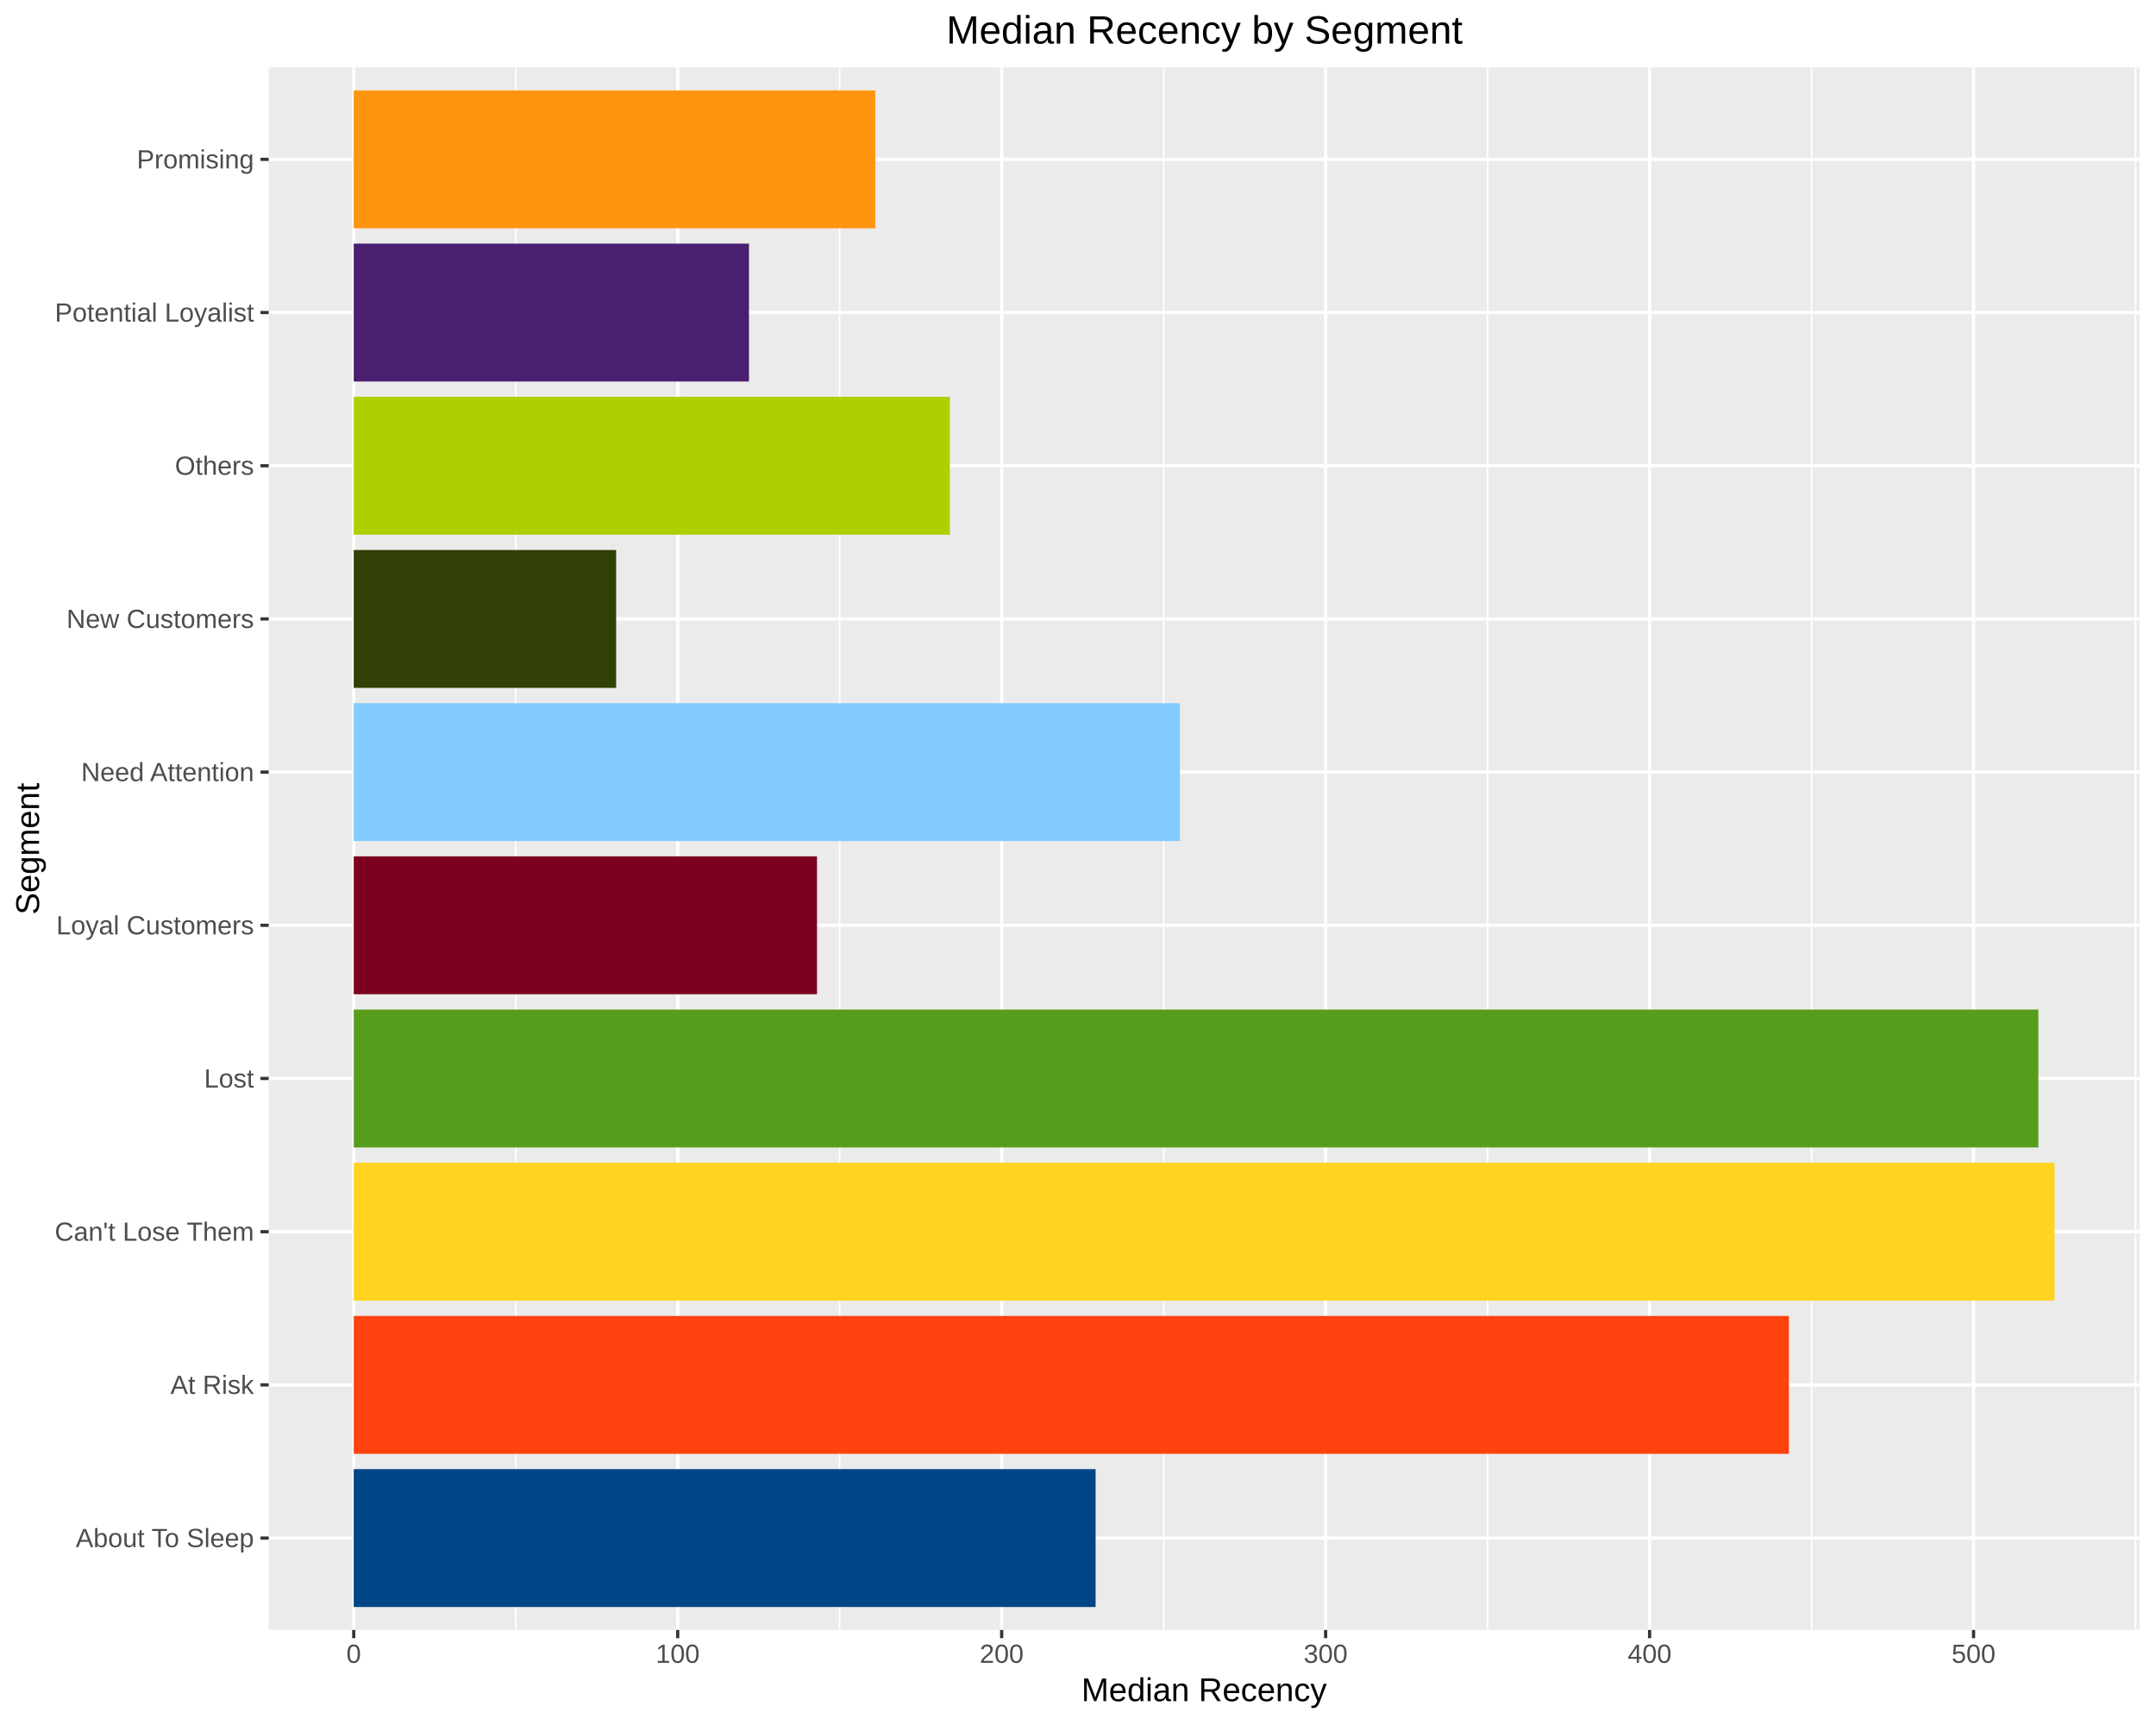
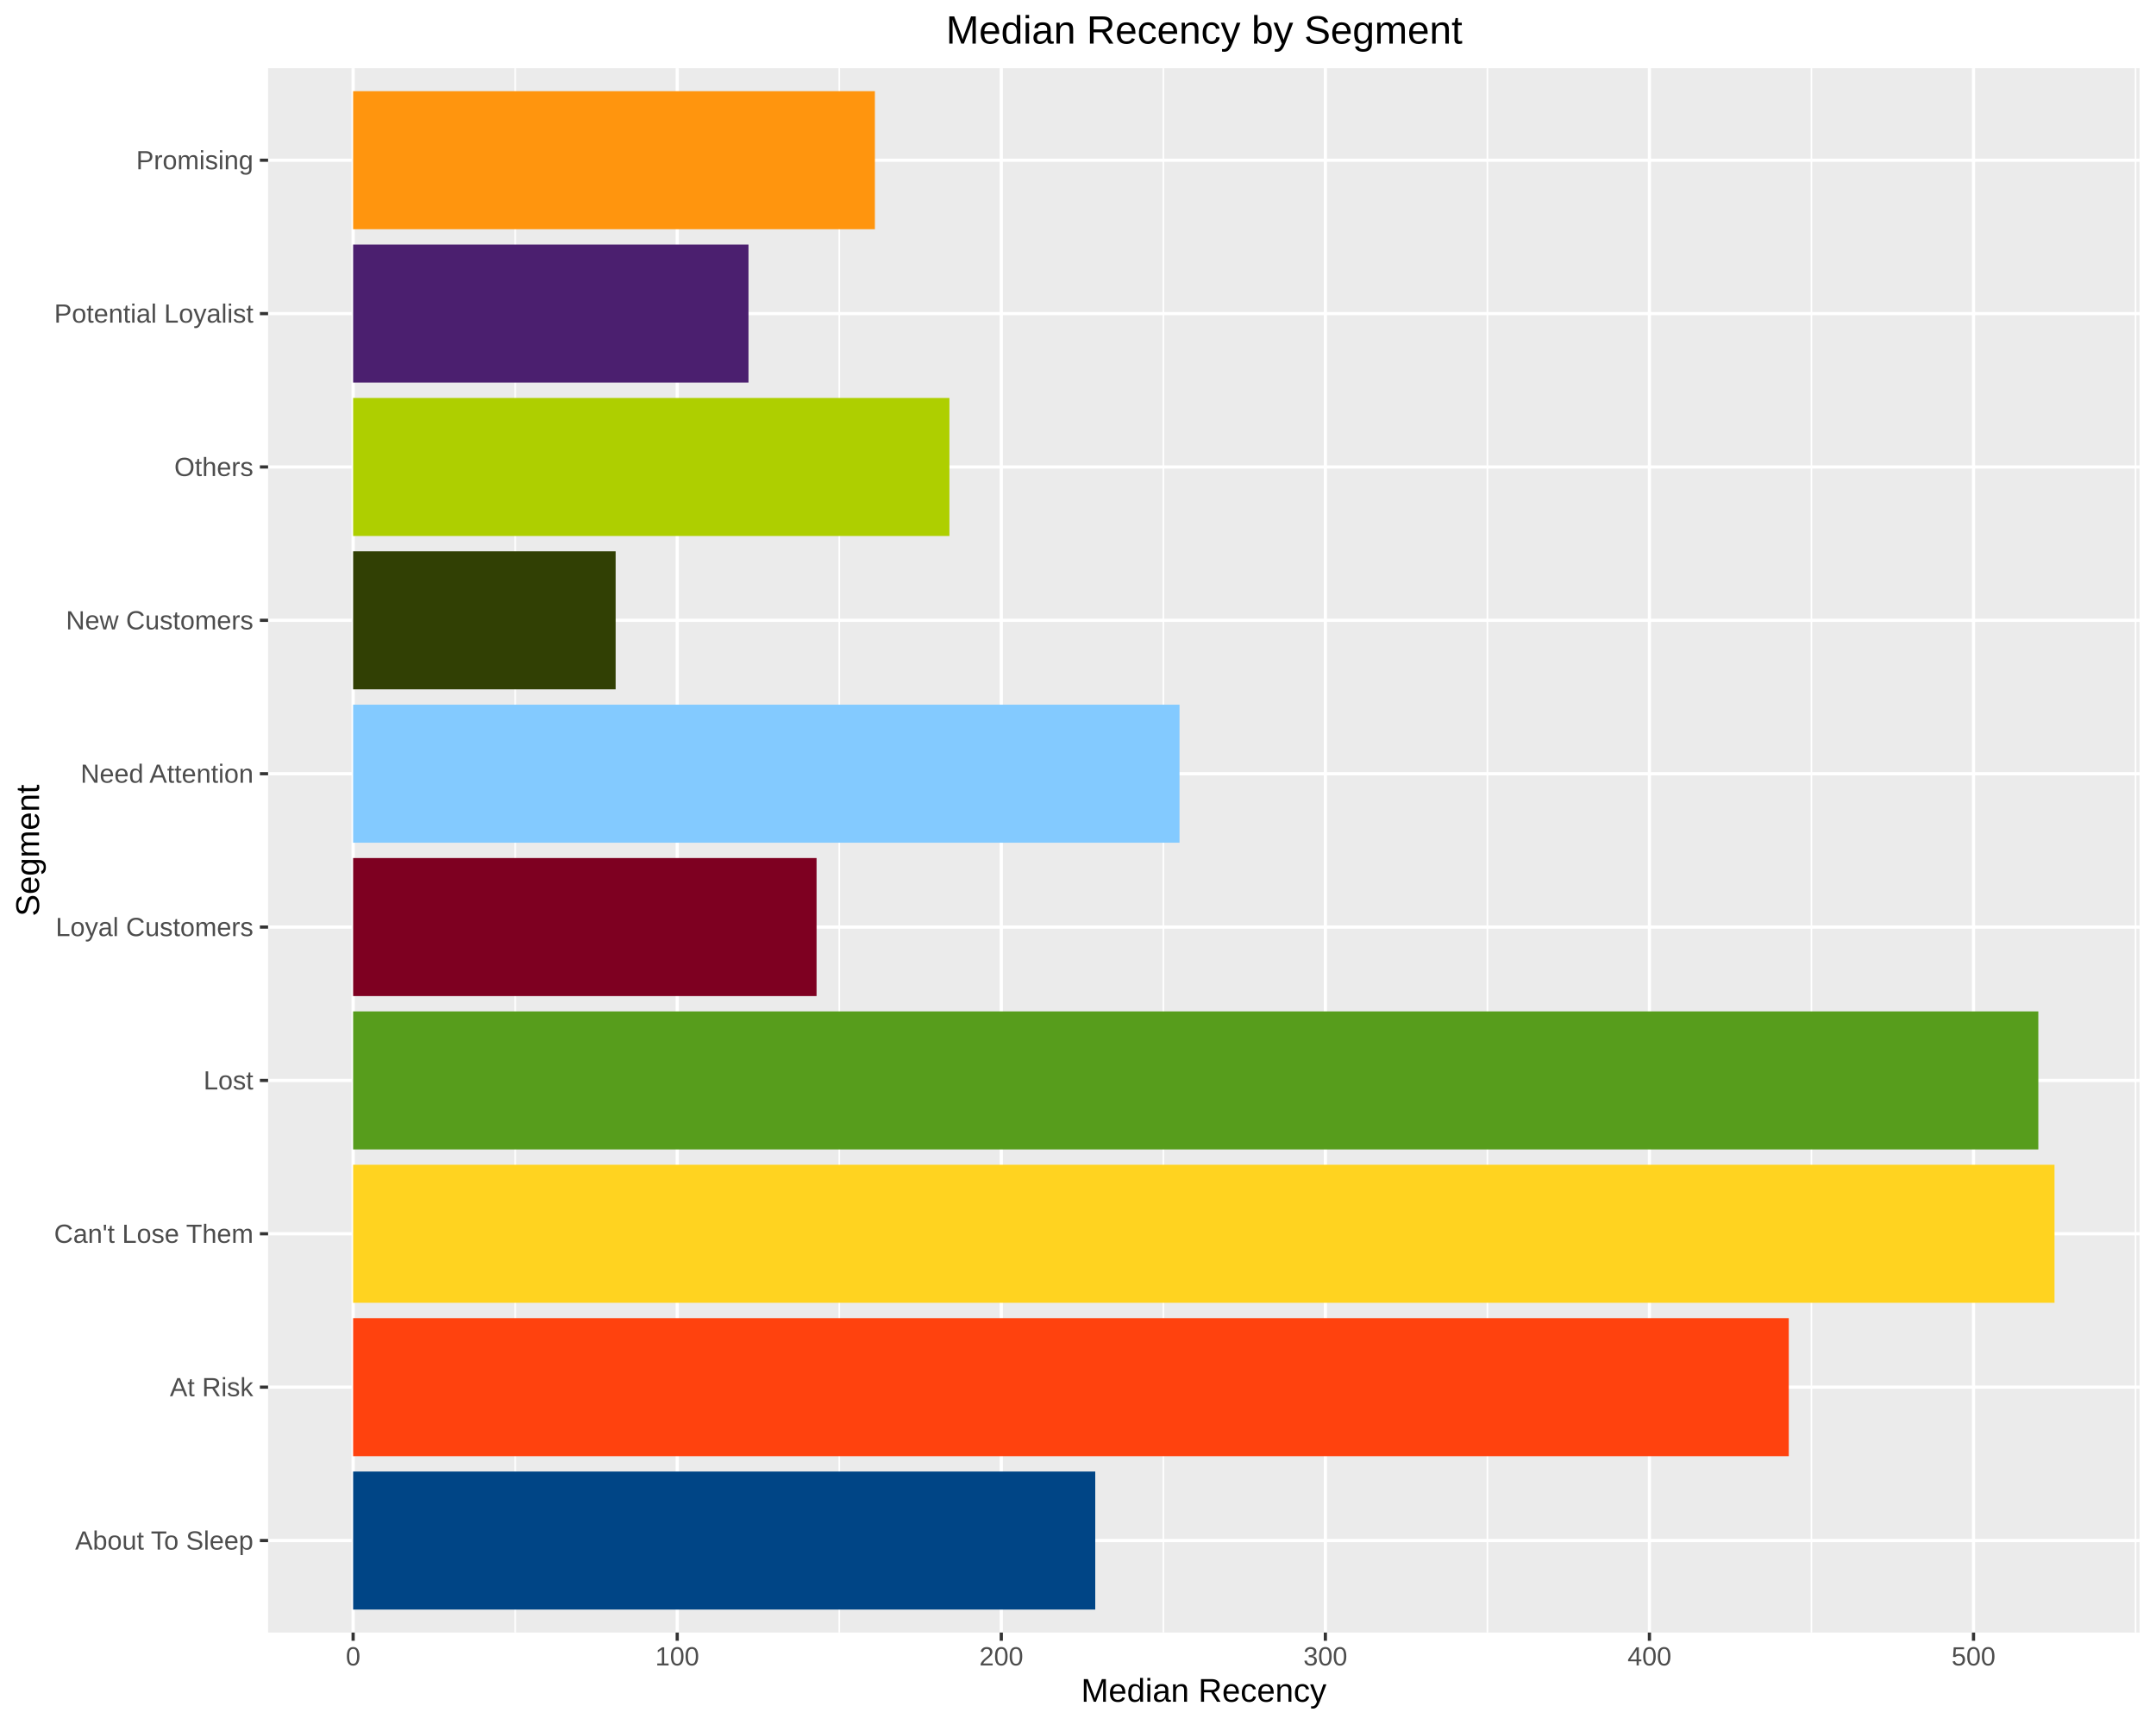
<svg xmlns="http://www.w3.org/2000/svg" viewBox="0 0 720.00 576.00">
  <defs>
    <style type="text/css">
    line, polyline, polygon, path, rect, circle {
      fill: none;
      stroke: #000000;
      stroke-linecap: round;
      stroke-linejoin: round;
      stroke-miterlimit: 10.00;
    }
  </style>
  </defs>
  <rect width="100%" height="100%" style="stroke: none; fill: #FFFFFF;" />
  <rect x="0.00" y="0.00" width="720.00" height="576.00" style="stroke-width: 1.07; stroke: #FFFFFF; fill: #FFFFFF;" />
  <defs>
-     <clipPath id="cpODkuNzN8NzE0LjUyfDU0NC4yN3wyMi41Mg==">
-       <rect x="89.73" y="22.52" width="624.79" height="521.75" />
+     <clipPath id="cpODkuNTN8NzE0LjUyfDU0NS4xM3wyMi43Nw==">
+       <rect x="89.53" y="22.77" width="624.99" height="522.36" />
    </clipPath>
  </defs>
-   <rect x="89.73" y="22.52" width="624.79" height="521.75" style="stroke-width: 1.07; stroke: none; fill: #EBEBEB;" clip-path="url(#cpODkuNzN8NzE0LjUyfDU0NC4yN3wyMi41Mg==)" />
-   <polyline points="172.22,544.27 172.22,22.52 " style="stroke-width: 0.53; stroke: #FFFFFF; stroke-linecap: butt;" clip-path="url(#cpODkuNzN8NzE0LjUyfDU0NC4yN3wyMi41Mg==)" />
-   <polyline points="280.41,544.27 280.41,22.52 " style="stroke-width: 0.53; stroke: #FFFFFF; stroke-linecap: butt;" clip-path="url(#cpODkuNzN8NzE0LjUyfDU0NC4yN3wyMi41Mg==)" />
-   <polyline points="388.60,544.27 388.60,22.52 " style="stroke-width: 0.53; stroke: #FFFFFF; stroke-linecap: butt;" clip-path="url(#cpODkuNzN8NzE0LjUyfDU0NC4yN3wyMi41Mg==)" />
-   <polyline points="496.79,544.27 496.79,22.52 " style="stroke-width: 0.53; stroke: #FFFFFF; stroke-linecap: butt;" clip-path="url(#cpODkuNzN8NzE0LjUyfDU0NC4yN3wyMi41Mg==)" />
-   <polyline points="604.98,544.27 604.98,22.52 " style="stroke-width: 0.53; stroke: #FFFFFF; stroke-linecap: butt;" clip-path="url(#cpODkuNzN8NzE0LjUyfDU0NC4yN3wyMi41Mg==)" />
-   <polyline points="713.17,544.27 713.17,22.52 " style="stroke-width: 0.53; stroke: #FFFFFF; stroke-linecap: butt;" clip-path="url(#cpODkuNzN8NzE0LjUyfDU0NC4yN3wyMi41Mg==)" />
-   <polyline points="89.73,513.58 714.52,513.58 " style="stroke-width: 1.07; stroke: #FFFFFF; stroke-linecap: butt;" clip-path="url(#cpODkuNzN8NzE0LjUyfDU0NC4yN3wyMi41Mg==)" />
-   <polyline points="89.73,462.43 714.52,462.43 " style="stroke-width: 1.07; stroke: #FFFFFF; stroke-linecap: butt;" clip-path="url(#cpODkuNzN8NzE0LjUyfDU0NC4yN3wyMi41Mg==)" />
-   <polyline points="89.73,411.28 714.52,411.28 " style="stroke-width: 1.07; stroke: #FFFFFF; stroke-linecap: butt;" clip-path="url(#cpODkuNzN8NzE0LjUyfDU0NC4yN3wyMi41Mg==)" />
-   <polyline points="89.73,360.12 714.52,360.12 " style="stroke-width: 1.07; stroke: #FFFFFF; stroke-linecap: butt;" clip-path="url(#cpODkuNzN8NzE0LjUyfDU0NC4yN3wyMi41Mg==)" />
-   <polyline points="89.73,308.97 714.52,308.97 " style="stroke-width: 1.07; stroke: #FFFFFF; stroke-linecap: butt;" clip-path="url(#cpODkuNzN8NzE0LjUyfDU0NC4yN3wyMi41Mg==)" />
-   <polyline points="89.73,257.82 714.52,257.82 " style="stroke-width: 1.07; stroke: #FFFFFF; stroke-linecap: butt;" clip-path="url(#cpODkuNzN8NzE0LjUyfDU0NC4yN3wyMi41Mg==)" />
-   <polyline points="89.73,206.67 714.52,206.67 " style="stroke-width: 1.07; stroke: #FFFFFF; stroke-linecap: butt;" clip-path="url(#cpODkuNzN8NzE0LjUyfDU0NC4yN3wyMi41Mg==)" />
-   <polyline points="89.73,155.52 714.52,155.52 " style="stroke-width: 1.07; stroke: #FFFFFF; stroke-linecap: butt;" clip-path="url(#cpODkuNzN8NzE0LjUyfDU0NC4yN3wyMi41Mg==)" />
-   <polyline points="89.73,104.36 714.52,104.36 " style="stroke-width: 1.07; stroke: #FFFFFF; stroke-linecap: butt;" clip-path="url(#cpODkuNzN8NzE0LjUyfDU0NC4yN3wyMi41Mg==)" />
-   <polyline points="89.73,53.21 714.52,53.21 " style="stroke-width: 1.07; stroke: #FFFFFF; stroke-linecap: butt;" clip-path="url(#cpODkuNzN8NzE0LjUyfDU0NC4yN3wyMi41Mg==)" />
-   <polyline points="118.13,544.27 118.13,22.52 " style="stroke-width: 1.07; stroke: #FFFFFF; stroke-linecap: butt;" clip-path="url(#cpODkuNzN8NzE0LjUyfDU0NC4yN3wyMi41Mg==)" />
-   <polyline points="226.32,544.27 226.32,22.52 " style="stroke-width: 1.07; stroke: #FFFFFF; stroke-linecap: butt;" clip-path="url(#cpODkuNzN8NzE0LjUyfDU0NC4yN3wyMi41Mg==)" />
-   <polyline points="334.51,544.27 334.51,22.52 " style="stroke-width: 1.07; stroke: #FFFFFF; stroke-linecap: butt;" clip-path="url(#cpODkuNzN8NzE0LjUyfDU0NC4yN3wyMi41Mg==)" />
-   <polyline points="442.70,544.27 442.70,22.52 " style="stroke-width: 1.07; stroke: #FFFFFF; stroke-linecap: butt;" clip-path="url(#cpODkuNzN8NzE0LjUyfDU0NC4yN3wyMi41Mg==)" />
-   <polyline points="550.88,544.27 550.88,22.52 " style="stroke-width: 1.07; stroke: #FFFFFF; stroke-linecap: butt;" clip-path="url(#cpODkuNzN8NzE0LjUyfDU0NC4yN3wyMi41Mg==)" />
-   <polyline points="659.07,544.27 659.07,22.52 " style="stroke-width: 1.07; stroke: #FFFFFF; stroke-linecap: butt;" clip-path="url(#cpODkuNzN8NzE0LjUyfDU0NC4yN3wyMi41Mg==)" />
-   <rect x="118.13" y="490.56" width="247.75" height="46.04" style="stroke-width: 1.07; stroke: none; stroke-linecap: butt; fill: #004586;" clip-path="url(#cpODkuNzN8NzE0LjUyfDU0NC4yN3wyMi41Mg==)" />
-   <rect x="118.13" y="439.41" width="479.28" height="46.04" style="stroke-width: 1.07; stroke: none; stroke-linecap: butt; fill: #FF420E;" clip-path="url(#cpODkuNzN8NzE0LjUyfDU0NC4yN3wyMi41Mg==)" />
-   <rect x="118.13" y="388.26" width="567.99" height="46.04" style="stroke-width: 1.07; stroke: none; stroke-linecap: butt; fill: #FFD320;" clip-path="url(#cpODkuNzN8NzE0LjUyfDU0NC4yN3wyMi41Mg==)" />
-   <rect x="118.13" y="337.11" width="562.58" height="46.04" style="stroke-width: 1.07; stroke: none; stroke-linecap: butt; fill: #579D1C;" clip-path="url(#cpODkuNzN8NzE0LjUyfDU0NC4yN3wyMi41Mg==)" />
-   <rect x="118.13" y="285.95" width="154.71" height="46.04" style="stroke-width: 1.07; stroke: none; stroke-linecap: butt; fill: #7E0021;" clip-path="url(#cpODkuNzN8NzE0LjUyfDU0NC4yN3wyMi41Mg==)" />
-   <rect x="118.13" y="234.80" width="275.88" height="46.04" style="stroke-width: 1.07; stroke: none; stroke-linecap: butt; fill: #83CAFF;" clip-path="url(#cpODkuNzN8NzE0LjUyfDU0NC4yN3wyMi41Mg==)" />
-   <rect x="118.13" y="183.65" width="87.63" height="46.04" style="stroke-width: 1.07; stroke: none; stroke-linecap: butt; fill: #314004;" clip-path="url(#cpODkuNzN8NzE0LjUyfDU0NC4yN3wyMi41Mg==)" />
-   <rect x="118.13" y="132.50" width="199.07" height="46.04" style="stroke-width: 1.07; stroke: none; stroke-linecap: butt; fill: #AECF00;" clip-path="url(#cpODkuNzN8NzE0LjUyfDU0NC4yN3wyMi41Mg==)" />
-   <rect x="118.13" y="81.35" width="131.99" height="46.04" style="stroke-width: 1.07; stroke: none; stroke-linecap: butt; fill: #4B1F6F;" clip-path="url(#cpODkuNzN8NzE0LjUyfDU0NC4yN3wyMi41Mg==)" />
-   <rect x="118.13" y="30.19" width="174.18" height="46.04" style="stroke-width: 1.07; stroke: none; stroke-linecap: butt; fill: #FF950E;" clip-path="url(#cpODkuNzN8NzE0LjUyfDU0NC4yN3wyMi41Mg==)" />
+   <rect x="89.53" y="22.77" width="624.99" height="522.36" style="stroke-width: 1.07; stroke: none; fill: #EBEBEB;" clip-path="url(#cpODkuNTN8NzE0LjUyfDU0NS4xM3wyMi43Nw==)" />
+   <polyline points="172.05,545.13 172.05,22.77 " style="stroke-width: 0.53; stroke: #FFFFFF; stroke-linecap: butt;" clip-path="url(#cpODkuNTN8NzE0LjUyfDU0NS4xM3wyMi43Nw==)" />
+   <polyline points="280.27,545.13 280.27,22.77 " style="stroke-width: 0.53; stroke: #FFFFFF; stroke-linecap: butt;" clip-path="url(#cpODkuNTN8NzE0LjUyfDU0NS4xM3wyMi43Nw==)" />
+   <polyline points="388.50,545.13 388.50,22.77 " style="stroke-width: 0.53; stroke: #FFFFFF; stroke-linecap: butt;" clip-path="url(#cpODkuNTN8NzE0LjUyfDU0NS4xM3wyMi43Nw==)" />
+   <polyline points="496.72,545.13 496.72,22.77 " style="stroke-width: 0.53; stroke: #FFFFFF; stroke-linecap: butt;" clip-path="url(#cpODkuNTN8NzE0LjUyfDU0NS4xM3wyMi43Nw==)" />
+   <polyline points="604.94,545.13 604.94,22.77 " style="stroke-width: 0.53; stroke: #FFFFFF; stroke-linecap: butt;" clip-path="url(#cpODkuNTN8NzE0LjUyfDU0NS4xM3wyMi43Nw==)" />
+   <polyline points="713.17,545.13 713.17,22.77 " style="stroke-width: 0.53; stroke: #FFFFFF; stroke-linecap: butt;" clip-path="url(#cpODkuNTN8NzE0LjUyfDU0NS4xM3wyMi43Nw==)" />
+   <polyline points="89.53,514.40 714.52,514.40 " style="stroke-width: 1.07; stroke: #FFFFFF; stroke-linecap: butt;" clip-path="url(#cpODkuNTN8NzE0LjUyfDU0NS4xM3wyMi43Nw==)" />
+   <polyline points="89.53,463.19 714.52,463.19 " style="stroke-width: 1.07; stroke: #FFFFFF; stroke-linecap: butt;" clip-path="url(#cpODkuNTN8NzE0LjUyfDU0NS4xM3wyMi43Nw==)" />
+   <polyline points="89.53,411.98 714.52,411.98 " style="stroke-width: 1.07; stroke: #FFFFFF; stroke-linecap: butt;" clip-path="url(#cpODkuNTN8NzE0LjUyfDU0NS4xM3wyMi43Nw==)" />
+   <polyline points="89.53,360.77 714.52,360.77 " style="stroke-width: 1.07; stroke: #FFFFFF; stroke-linecap: butt;" clip-path="url(#cpODkuNTN8NzE0LjUyfDU0NS4xM3wyMi43Nw==)" />
+   <polyline points="89.53,309.56 714.52,309.56 " style="stroke-width: 1.07; stroke: #FFFFFF; stroke-linecap: butt;" clip-path="url(#cpODkuNTN8NzE0LjUyfDU0NS4xM3wyMi43Nw==)" />
+   <polyline points="89.53,258.35 714.52,258.35 " style="stroke-width: 1.07; stroke: #FFFFFF; stroke-linecap: butt;" clip-path="url(#cpODkuNTN8NzE0LjUyfDU0NS4xM3wyMi43Nw==)" />
+   <polyline points="89.53,207.13 714.52,207.13 " style="stroke-width: 1.07; stroke: #FFFFFF; stroke-linecap: butt;" clip-path="url(#cpODkuNTN8NzE0LjUyfDU0NS4xM3wyMi43Nw==)" />
+   <polyline points="89.53,155.92 714.52,155.92 " style="stroke-width: 1.07; stroke: #FFFFFF; stroke-linecap: butt;" clip-path="url(#cpODkuNTN8NzE0LjUyfDU0NS4xM3wyMi43Nw==)" />
+   <polyline points="89.53,104.71 714.52,104.71 " style="stroke-width: 1.07; stroke: #FFFFFF; stroke-linecap: butt;" clip-path="url(#cpODkuNTN8NzE0LjUyfDU0NS4xM3wyMi43Nw==)" />
+   <polyline points="89.53,53.50 714.52,53.50 " style="stroke-width: 1.07; stroke: #FFFFFF; stroke-linecap: butt;" clip-path="url(#cpODkuNTN8NzE0LjUyfDU0NS4xM3wyMi43Nw==)" />
+   <polyline points="117.93,545.13 117.93,22.77 " style="stroke-width: 1.07; stroke: #FFFFFF; stroke-linecap: butt;" clip-path="url(#cpODkuNTN8NzE0LjUyfDU0NS4xM3wyMi43Nw==)" />
+   <polyline points="226.16,545.13 226.16,22.77 " style="stroke-width: 1.07; stroke: #FFFFFF; stroke-linecap: butt;" clip-path="url(#cpODkuNTN8NzE0LjUyfDU0NS4xM3wyMi43Nw==)" />
+   <polyline points="334.38,545.13 334.38,22.77 " style="stroke-width: 1.07; stroke: #FFFFFF; stroke-linecap: butt;" clip-path="url(#cpODkuNTN8NzE0LjUyfDU0NS4xM3wyMi43Nw==)" />
+   <polyline points="442.61,545.13 442.61,22.77 " style="stroke-width: 1.07; stroke: #FFFFFF; stroke-linecap: butt;" clip-path="url(#cpODkuNTN8NzE0LjUyfDU0NS4xM3wyMi43Nw==)" />
+   <polyline points="550.83,545.13 550.83,22.77 " style="stroke-width: 1.07; stroke: #FFFFFF; stroke-linecap: butt;" clip-path="url(#cpODkuNTN8NzE0LjUyfDU0NS4xM3wyMi43Nw==)" />
+   <polyline points="659.06,545.13 659.06,22.77 " style="stroke-width: 1.07; stroke: #FFFFFF; stroke-linecap: butt;" clip-path="url(#cpODkuNTN8NzE0LjUyfDU0NS4xM3wyMi43Nw==)" />
+   <rect x="117.93" y="491.36" width="247.83" height="46.09" style="stroke-width: 1.07; stroke: none; stroke-linecap: square; stroke-linejoin: miter; fill: #004586;" clip-path="url(#cpODkuNTN8NzE0LjUyfDU0NS4xM3wyMi43Nw==)" />
+   <rect x="117.93" y="440.15" width="479.43" height="46.09" style="stroke-width: 1.07; stroke: none; stroke-linecap: square; stroke-linejoin: miter; fill: #FF420E;" clip-path="url(#cpODkuNTN8NzE0LjUyfDU0NS4xM3wyMi43Nw==)" />
+   <rect x="117.93" y="388.93" width="568.18" height="46.09" style="stroke-width: 1.07; stroke: none; stroke-linecap: square; stroke-linejoin: miter; fill: #FFD320;" clip-path="url(#cpODkuNTN8NzE0LjUyfDU0NS4xM3wyMi43Nw==)" />
+   <rect x="117.93" y="337.72" width="562.77" height="46.09" style="stroke-width: 1.07; stroke: none; stroke-linecap: square; stroke-linejoin: miter; fill: #579D1C;" clip-path="url(#cpODkuNTN8NzE0LjUyfDU0NS4xM3wyMi43Nw==)" />
+   <rect x="117.93" y="286.51" width="154.76" height="46.09" style="stroke-width: 1.07; stroke: none; stroke-linecap: square; stroke-linejoin: miter; fill: #7E0021;" clip-path="url(#cpODkuNTN8NzE0LjUyfDU0NS4xM3wyMi43Nw==)" />
+   <rect x="117.93" y="235.30" width="275.97" height="46.09" style="stroke-width: 1.07; stroke: none; stroke-linecap: square; stroke-linejoin: miter; fill: #83CAFF;" clip-path="url(#cpODkuNTN8NzE0LjUyfDU0NS4xM3wyMi43Nw==)" />
+   <rect x="117.93" y="184.09" width="87.66" height="46.09" style="stroke-width: 1.07; stroke: none; stroke-linecap: square; stroke-linejoin: miter; fill: #314004;" clip-path="url(#cpODkuNTN8NzE0LjUyfDU0NS4xM3wyMi43Nw==)" />
+   <rect x="117.93" y="132.88" width="199.13" height="46.09" style="stroke-width: 1.07; stroke: none; stroke-linecap: square; stroke-linejoin: miter; fill: #AECF00;" clip-path="url(#cpODkuNTN8NzE0LjUyfDU0NS4xM3wyMi43Nw==)" />
+   <rect x="117.93" y="81.66" width="132.03" height="46.09" style="stroke-width: 1.07; stroke: none; stroke-linecap: square; stroke-linejoin: miter; fill: #4B1F6F;" clip-path="url(#cpODkuNTN8NzE0LjUyfDU0NS4xM3wyMi43Nw==)" />
+   <rect x="117.93" y="30.45" width="174.24" height="46.09" style="stroke-width: 1.07; stroke: none; stroke-linecap: square; stroke-linejoin: miter; fill: #FF950E;" clip-path="url(#cpODkuNTN8NzE0LjUyfDU0NS4xM3wyMi43Nw==)" />
  <defs>
    <clipPath id="cpMC4wMHw3MjAuMDB8NTc2LjAwfDAuMDA=">
      <rect x="0.00" y="0.00" width="720.00" height="576.00" />
    </clipPath>
  </defs>
  <g clip-path="url(#cpMC4wMHw3MjAuMDB8NTc2LjAwfDAuMDA=)">
-     <text x="25.30" y="516.60" style="font-size: 8.80px; fill: #4D4D4D; font-family: Liberation Sans;" textLength="59.50px" lengthAdjust="spacingAndGlyphs">About To Sleep</text>
+     <text x="25.09" y="517.43" style="font-size: 8.80px; fill: #4D4D4D; font-family: Liberation Sans;" textLength="59.50px" lengthAdjust="spacingAndGlyphs">About To Sleep</text>
  </g>
  <g clip-path="url(#cpMC4wMHw3MjAuMDB8NTc2LjAwfDAuMDA=)">
-     <text x="56.92" y="465.45" style="font-size: 8.80px; fill: #4D4D4D; font-family: Liberation Sans;" textLength="27.88px" lengthAdjust="spacingAndGlyphs">At Risk</text>
+     <text x="56.72" y="466.22" style="font-size: 8.80px; fill: #4D4D4D; font-family: Liberation Sans;" textLength="27.88px" lengthAdjust="spacingAndGlyphs">At Risk</text>
  </g>
  <g clip-path="url(#cpMC4wMHw3MjAuMDB8NTc2LjAwfDAuMDA=)">
-     <text x="18.27" y="414.30" style="font-size: 8.80px; fill: #4D4D4D; font-family: Liberation Sans;" textLength="66.53px" lengthAdjust="spacingAndGlyphs">Can't Lose Them</text>
+     <text x="18.06" y="415.00" style="font-size: 8.80px; fill: #4D4D4D; font-family: Liberation Sans;" textLength="66.53px" lengthAdjust="spacingAndGlyphs">Can't Lose Them</text>
  </g>
  <g clip-path="url(#cpMC4wMHw3MjAuMDB8NTc2LjAwfDAuMDA=)">
-     <text x="68.17" y="363.15" style="font-size: 8.80px; fill: #4D4D4D; font-family: Liberation Sans;" textLength="16.62px" lengthAdjust="spacingAndGlyphs">Lost</text>
+     <text x="67.97" y="363.79" style="font-size: 8.80px; fill: #4D4D4D; font-family: Liberation Sans;" textLength="16.62px" lengthAdjust="spacingAndGlyphs">Lost</text>
  </g>
  <g clip-path="url(#cpMC4wMHw3MjAuMDB8NTc2LjAwfDAuMDA=)">
-     <text x="18.80" y="312.00" style="font-size: 8.80px; fill: #4D4D4D; font-family: Liberation Sans;" textLength="66.00px" lengthAdjust="spacingAndGlyphs">Loyal Customers</text>
+     <text x="18.59" y="312.58" style="font-size: 8.80px; fill: #4D4D4D; font-family: Liberation Sans;" textLength="66.00px" lengthAdjust="spacingAndGlyphs">Loyal Customers</text>
  </g>
  <g clip-path="url(#cpMC4wMHw3MjAuMDB8NTc2LjAwfDAuMDA=)">
-     <text x="27.11" y="260.84" style="font-size: 8.80px; fill: #4D4D4D; font-family: Liberation Sans;" textLength="57.69px" lengthAdjust="spacingAndGlyphs">Need Attention</text>
+     <text x="26.91" y="261.37" style="font-size: 8.80px; fill: #4D4D4D; font-family: Liberation Sans;" textLength="57.69px" lengthAdjust="spacingAndGlyphs">Need Attention</text>
  </g>
  <g clip-path="url(#cpMC4wMHw3MjAuMDB8NTc2LjAwfDAuMDA=)">
-     <text x="22.22" y="209.69" style="font-size: 8.80px; fill: #4D4D4D; font-family: Liberation Sans;" textLength="62.58px" lengthAdjust="spacingAndGlyphs">New Customers</text>
+     <text x="22.02" y="210.16" style="font-size: 8.80px; fill: #4D4D4D; font-family: Liberation Sans;" textLength="62.58px" lengthAdjust="spacingAndGlyphs">New Customers</text>
  </g>
  <g clip-path="url(#cpMC4wMHw3MjAuMDB8NTc2LjAwfDAuMDA=)">
-     <text x="58.41" y="158.54" style="font-size: 8.80px; fill: #4D4D4D; font-family: Liberation Sans;" textLength="26.39px" lengthAdjust="spacingAndGlyphs">Others</text>
+     <text x="58.20" y="158.95" style="font-size: 8.80px; fill: #4D4D4D; font-family: Liberation Sans;" textLength="26.39px" lengthAdjust="spacingAndGlyphs">Others</text>
  </g>
  <g clip-path="url(#cpMC4wMHw3MjAuMDB8NTc2LjAwfDAuMDA=)">
-     <text x="18.31" y="107.39" style="font-size: 8.80px; fill: #4D4D4D; font-family: Liberation Sans;" textLength="66.48px" lengthAdjust="spacingAndGlyphs">Potential Loyalist</text>
+     <text x="18.11" y="107.73" style="font-size: 8.80px; fill: #4D4D4D; font-family: Liberation Sans;" textLength="66.48px" lengthAdjust="spacingAndGlyphs">Potential Loyalist</text>
  </g>
  <g clip-path="url(#cpMC4wMHw3MjAuMDB8NTc2LjAwfDAuMDA=)">
-     <text x="45.69" y="56.24" style="font-size: 8.80px; fill: #4D4D4D; font-family: Liberation Sans;" textLength="39.11px" lengthAdjust="spacingAndGlyphs">Promising</text>
+     <text x="45.48" y="56.52" style="font-size: 8.80px; fill: #4D4D4D; font-family: Liberation Sans;" textLength="39.11px" lengthAdjust="spacingAndGlyphs">Promising</text>
  </g>
-   <polyline points="86.99,513.58 89.73,513.58 " style="stroke-width: 1.07; stroke: #333333; stroke-linecap: butt;" clip-path="url(#cpMC4wMHw3MjAuMDB8NTc2LjAwfDAuMDA=)" />
-   <polyline points="86.99,462.43 89.73,462.43 " style="stroke-width: 1.07; stroke: #333333; stroke-linecap: butt;" clip-path="url(#cpMC4wMHw3MjAuMDB8NTc2LjAwfDAuMDA=)" />
-   <polyline points="86.99,411.28 89.73,411.28 " style="stroke-width: 1.07; stroke: #333333; stroke-linecap: butt;" clip-path="url(#cpMC4wMHw3MjAuMDB8NTc2LjAwfDAuMDA=)" />
-   <polyline points="86.99,360.12 89.73,360.12 " style="stroke-width: 1.07; stroke: #333333; stroke-linecap: butt;" clip-path="url(#cpMC4wMHw3MjAuMDB8NTc2LjAwfDAuMDA=)" />
-   <polyline points="86.99,308.97 89.73,308.97 " style="stroke-width: 1.07; stroke: #333333; stroke-linecap: butt;" clip-path="url(#cpMC4wMHw3MjAuMDB8NTc2LjAwfDAuMDA=)" />
-   <polyline points="86.99,257.82 89.73,257.82 " style="stroke-width: 1.07; stroke: #333333; stroke-linecap: butt;" clip-path="url(#cpMC4wMHw3MjAuMDB8NTc2LjAwfDAuMDA=)" />
-   <polyline points="86.99,206.67 89.73,206.67 " style="stroke-width: 1.07; stroke: #333333; stroke-linecap: butt;" clip-path="url(#cpMC4wMHw3MjAuMDB8NTc2LjAwfDAuMDA=)" />
-   <polyline points="86.99,155.52 89.73,155.52 " style="stroke-width: 1.07; stroke: #333333; stroke-linecap: butt;" clip-path="url(#cpMC4wMHw3MjAuMDB8NTc2LjAwfDAuMDA=)" />
-   <polyline points="86.99,104.36 89.73,104.36 " style="stroke-width: 1.07; stroke: #333333; stroke-linecap: butt;" clip-path="url(#cpMC4wMHw3MjAuMDB8NTc2LjAwfDAuMDA=)" />
-   <polyline points="86.99,53.21 89.73,53.21 " style="stroke-width: 1.07; stroke: #333333; stroke-linecap: butt;" clip-path="url(#cpMC4wMHw3MjAuMDB8NTc2LjAwfDAuMDA=)" />
-   <polyline points="118.13,547.01 118.13,544.27 " style="stroke-width: 1.07; stroke: #333333; stroke-linecap: butt;" clip-path="url(#cpMC4wMHw3MjAuMDB8NTc2LjAwfDAuMDA=)" />
-   <polyline points="226.32,547.01 226.32,544.27 " style="stroke-width: 1.07; stroke: #333333; stroke-linecap: butt;" clip-path="url(#cpMC4wMHw3MjAuMDB8NTc2LjAwfDAuMDA=)" />
-   <polyline points="334.51,547.01 334.51,544.27 " style="stroke-width: 1.07; stroke: #333333; stroke-linecap: butt;" clip-path="url(#cpMC4wMHw3MjAuMDB8NTc2LjAwfDAuMDA=)" />
-   <polyline points="442.70,547.01 442.70,544.27 " style="stroke-width: 1.07; stroke: #333333; stroke-linecap: butt;" clip-path="url(#cpMC4wMHw3MjAuMDB8NTc2LjAwfDAuMDA=)" />
-   <polyline points="550.88,547.01 550.88,544.27 " style="stroke-width: 1.07; stroke: #333333; stroke-linecap: butt;" clip-path="url(#cpMC4wMHw3MjAuMDB8NTc2LjAwfDAuMDA=)" />
-   <polyline points="659.07,547.01 659.07,544.27 " style="stroke-width: 1.07; stroke: #333333; stroke-linecap: butt;" clip-path="url(#cpMC4wMHw3MjAuMDB8NTc2LjAwfDAuMDA=)" />
+   <polyline points="86.79,514.40 89.53,514.40 " style="stroke-width: 1.07; stroke: #333333; stroke-linecap: butt;" clip-path="url(#cpMC4wMHw3MjAuMDB8NTc2LjAwfDAuMDA=)" />
+   <polyline points="86.79,463.19 89.53,463.19 " style="stroke-width: 1.07; stroke: #333333; stroke-linecap: butt;" clip-path="url(#cpMC4wMHw3MjAuMDB8NTc2LjAwfDAuMDA=)" />
+   <polyline points="86.79,411.98 89.53,411.98 " style="stroke-width: 1.07; stroke: #333333; stroke-linecap: butt;" clip-path="url(#cpMC4wMHw3MjAuMDB8NTc2LjAwfDAuMDA=)" />
+   <polyline points="86.79,360.77 89.53,360.77 " style="stroke-width: 1.07; stroke: #333333; stroke-linecap: butt;" clip-path="url(#cpMC4wMHw3MjAuMDB8NTc2LjAwfDAuMDA=)" />
+   <polyline points="86.79,309.56 89.53,309.56 " style="stroke-width: 1.07; stroke: #333333; stroke-linecap: butt;" clip-path="url(#cpMC4wMHw3MjAuMDB8NTc2LjAwfDAuMDA=)" />
+   <polyline points="86.79,258.35 89.53,258.35 " style="stroke-width: 1.07; stroke: #333333; stroke-linecap: butt;" clip-path="url(#cpMC4wMHw3MjAuMDB8NTc2LjAwfDAuMDA=)" />
+   <polyline points="86.79,207.13 89.53,207.13 " style="stroke-width: 1.07; stroke: #333333; stroke-linecap: butt;" clip-path="url(#cpMC4wMHw3MjAuMDB8NTc2LjAwfDAuMDA=)" />
+   <polyline points="86.79,155.92 89.53,155.92 " style="stroke-width: 1.07; stroke: #333333; stroke-linecap: butt;" clip-path="url(#cpMC4wMHw3MjAuMDB8NTc2LjAwfDAuMDA=)" />
+   <polyline points="86.79,104.71 89.53,104.71 " style="stroke-width: 1.07; stroke: #333333; stroke-linecap: butt;" clip-path="url(#cpMC4wMHw3MjAuMDB8NTc2LjAwfDAuMDA=)" />
+   <polyline points="86.79,53.50 89.53,53.50 " style="stroke-width: 1.07; stroke: #333333; stroke-linecap: butt;" clip-path="url(#cpMC4wMHw3MjAuMDB8NTc2LjAwfDAuMDA=)" />
+   <polyline points="117.93,547.87 117.93,545.13 " style="stroke-width: 1.07; stroke: #333333; stroke-linecap: butt;" clip-path="url(#cpMC4wMHw3MjAuMDB8NTc2LjAwfDAuMDA=)" />
+   <polyline points="226.16,547.87 226.16,545.13 " style="stroke-width: 1.07; stroke: #333333; stroke-linecap: butt;" clip-path="url(#cpMC4wMHw3MjAuMDB8NTc2LjAwfDAuMDA=)" />
+   <polyline points="334.38,547.87 334.38,545.13 " style="stroke-width: 1.07; stroke: #333333; stroke-linecap: butt;" clip-path="url(#cpMC4wMHw3MjAuMDB8NTc2LjAwfDAuMDA=)" />
+   <polyline points="442.61,547.87 442.61,545.13 " style="stroke-width: 1.07; stroke: #333333; stroke-linecap: butt;" clip-path="url(#cpMC4wMHw3MjAuMDB8NTc2LjAwfDAuMDA=)" />
+   <polyline points="550.83,547.87 550.83,545.13 " style="stroke-width: 1.07; stroke: #333333; stroke-linecap: butt;" clip-path="url(#cpMC4wMHw3MjAuMDB8NTc2LjAwfDAuMDA=)" />
+   <polyline points="659.06,547.87 659.06,545.13 " style="stroke-width: 1.07; stroke: #333333; stroke-linecap: butt;" clip-path="url(#cpMC4wMHw3MjAuMDB8NTc2LjAwfDAuMDA=)" />
  <g clip-path="url(#cpMC4wMHw3MjAuMDB8NTc2LjAwfDAuMDA=)">
-     <text x="115.68" y="555.25" style="font-size: 8.80px; fill: #4D4D4D; font-family: Liberation Sans;" textLength="4.89px" lengthAdjust="spacingAndGlyphs">0</text>
+     <text x="115.49" y="556.11" style="font-size: 8.80px; fill: #4D4D4D; font-family: Liberation Sans;" textLength="4.89px" lengthAdjust="spacingAndGlyphs">0</text>
  </g>
  <g clip-path="url(#cpMC4wMHw3MjAuMDB8NTc2LjAwfDAuMDA=)">
-     <text x="218.98" y="555.25" style="font-size: 8.80px; fill: #4D4D4D; font-family: Liberation Sans;" textLength="14.67px" lengthAdjust="spacingAndGlyphs">100</text>
+     <text x="218.82" y="556.11" style="font-size: 8.80px; fill: #4D4D4D; font-family: Liberation Sans;" textLength="14.67px" lengthAdjust="spacingAndGlyphs">100</text>
  </g>
  <g clip-path="url(#cpMC4wMHw3MjAuMDB8NTc2LjAwfDAuMDA=)">
-     <text x="327.17" y="555.25" style="font-size: 8.80px; fill: #4D4D4D; font-family: Liberation Sans;" textLength="14.67px" lengthAdjust="spacingAndGlyphs">200</text>
+     <text x="327.05" y="556.11" style="font-size: 8.80px; fill: #4D4D4D; font-family: Liberation Sans;" textLength="14.67px" lengthAdjust="spacingAndGlyphs">200</text>
  </g>
  <g clip-path="url(#cpMC4wMHw3MjAuMDB8NTc2LjAwfDAuMDA=)">
-     <text x="435.36" y="555.25" style="font-size: 8.80px; fill: #4D4D4D; font-family: Liberation Sans;" textLength="14.67px" lengthAdjust="spacingAndGlyphs">300</text>
+     <text x="435.27" y="556.11" style="font-size: 8.80px; fill: #4D4D4D; font-family: Liberation Sans;" textLength="14.67px" lengthAdjust="spacingAndGlyphs">300</text>
  </g>
  <g clip-path="url(#cpMC4wMHw3MjAuMDB8NTc2LjAwfDAuMDA=)">
-     <text x="543.55" y="555.25" style="font-size: 8.80px; fill: #4D4D4D; font-family: Liberation Sans;" textLength="14.67px" lengthAdjust="spacingAndGlyphs">400</text>
+     <text x="543.50" y="556.11" style="font-size: 8.80px; fill: #4D4D4D; font-family: Liberation Sans;" textLength="14.67px" lengthAdjust="spacingAndGlyphs">400</text>
  </g>
  <g clip-path="url(#cpMC4wMHw3MjAuMDB8NTc2LjAwfDAuMDA=)">
-     <text x="651.74" y="555.25" style="font-size: 8.80px; fill: #4D4D4D; font-family: Liberation Sans;" textLength="14.67px" lengthAdjust="spacingAndGlyphs">500</text>
+     <text x="651.72" y="556.11" style="font-size: 8.80px; fill: #4D4D4D; font-family: Liberation Sans;" textLength="14.67px" lengthAdjust="spacingAndGlyphs">500</text>
  </g>
  <g clip-path="url(#cpMC4wMHw3MjAuMDB8NTc2LjAwfDAuMDA=)">
-     <text x="361.14" y="568.04" style="font-size: 11.00px; font-family: Liberation Sans;" textLength="81.97px" lengthAdjust="spacingAndGlyphs">Median Recency</text>
+     <text x="361.04" y="568.24" style="font-size: 11.00px; font-family: Liberation Sans;" textLength="81.97px" lengthAdjust="spacingAndGlyphs">Median Recency</text>
  </g>
  <g clip-path="url(#cpMC4wMHw3MjAuMDB8NTc2LjAwfDAuMDA=)">
-     <text transform="translate(13.04,305.43) rotate(-90)" style="font-size: 11.00px; font-family: Liberation Sans;" textLength="44.06px" lengthAdjust="spacingAndGlyphs">Segment</text>
+     <text transform="translate(13.04,305.98) rotate(-90)" style="font-size: 11.00px; font-family: Liberation Sans;" textLength="44.06px" lengthAdjust="spacingAndGlyphs">Segment</text>
  </g>
  <g clip-path="url(#cpMC4wMHw3MjAuMDB8NTc2LjAwfDAuMDA=)">
-     <text x="316.04" y="14.56" style="font-size: 13.20px; font-family: Liberation Sans;" textLength="172.17px" lengthAdjust="spacingAndGlyphs">Median Recency by Segment</text>
+     <text x="315.94" y="14.56" style="font-size: 13.20px; font-family: Liberation Sans;" textLength="172.17px" lengthAdjust="spacingAndGlyphs">Median Recency by Segment</text>
  </g>
</svg>
